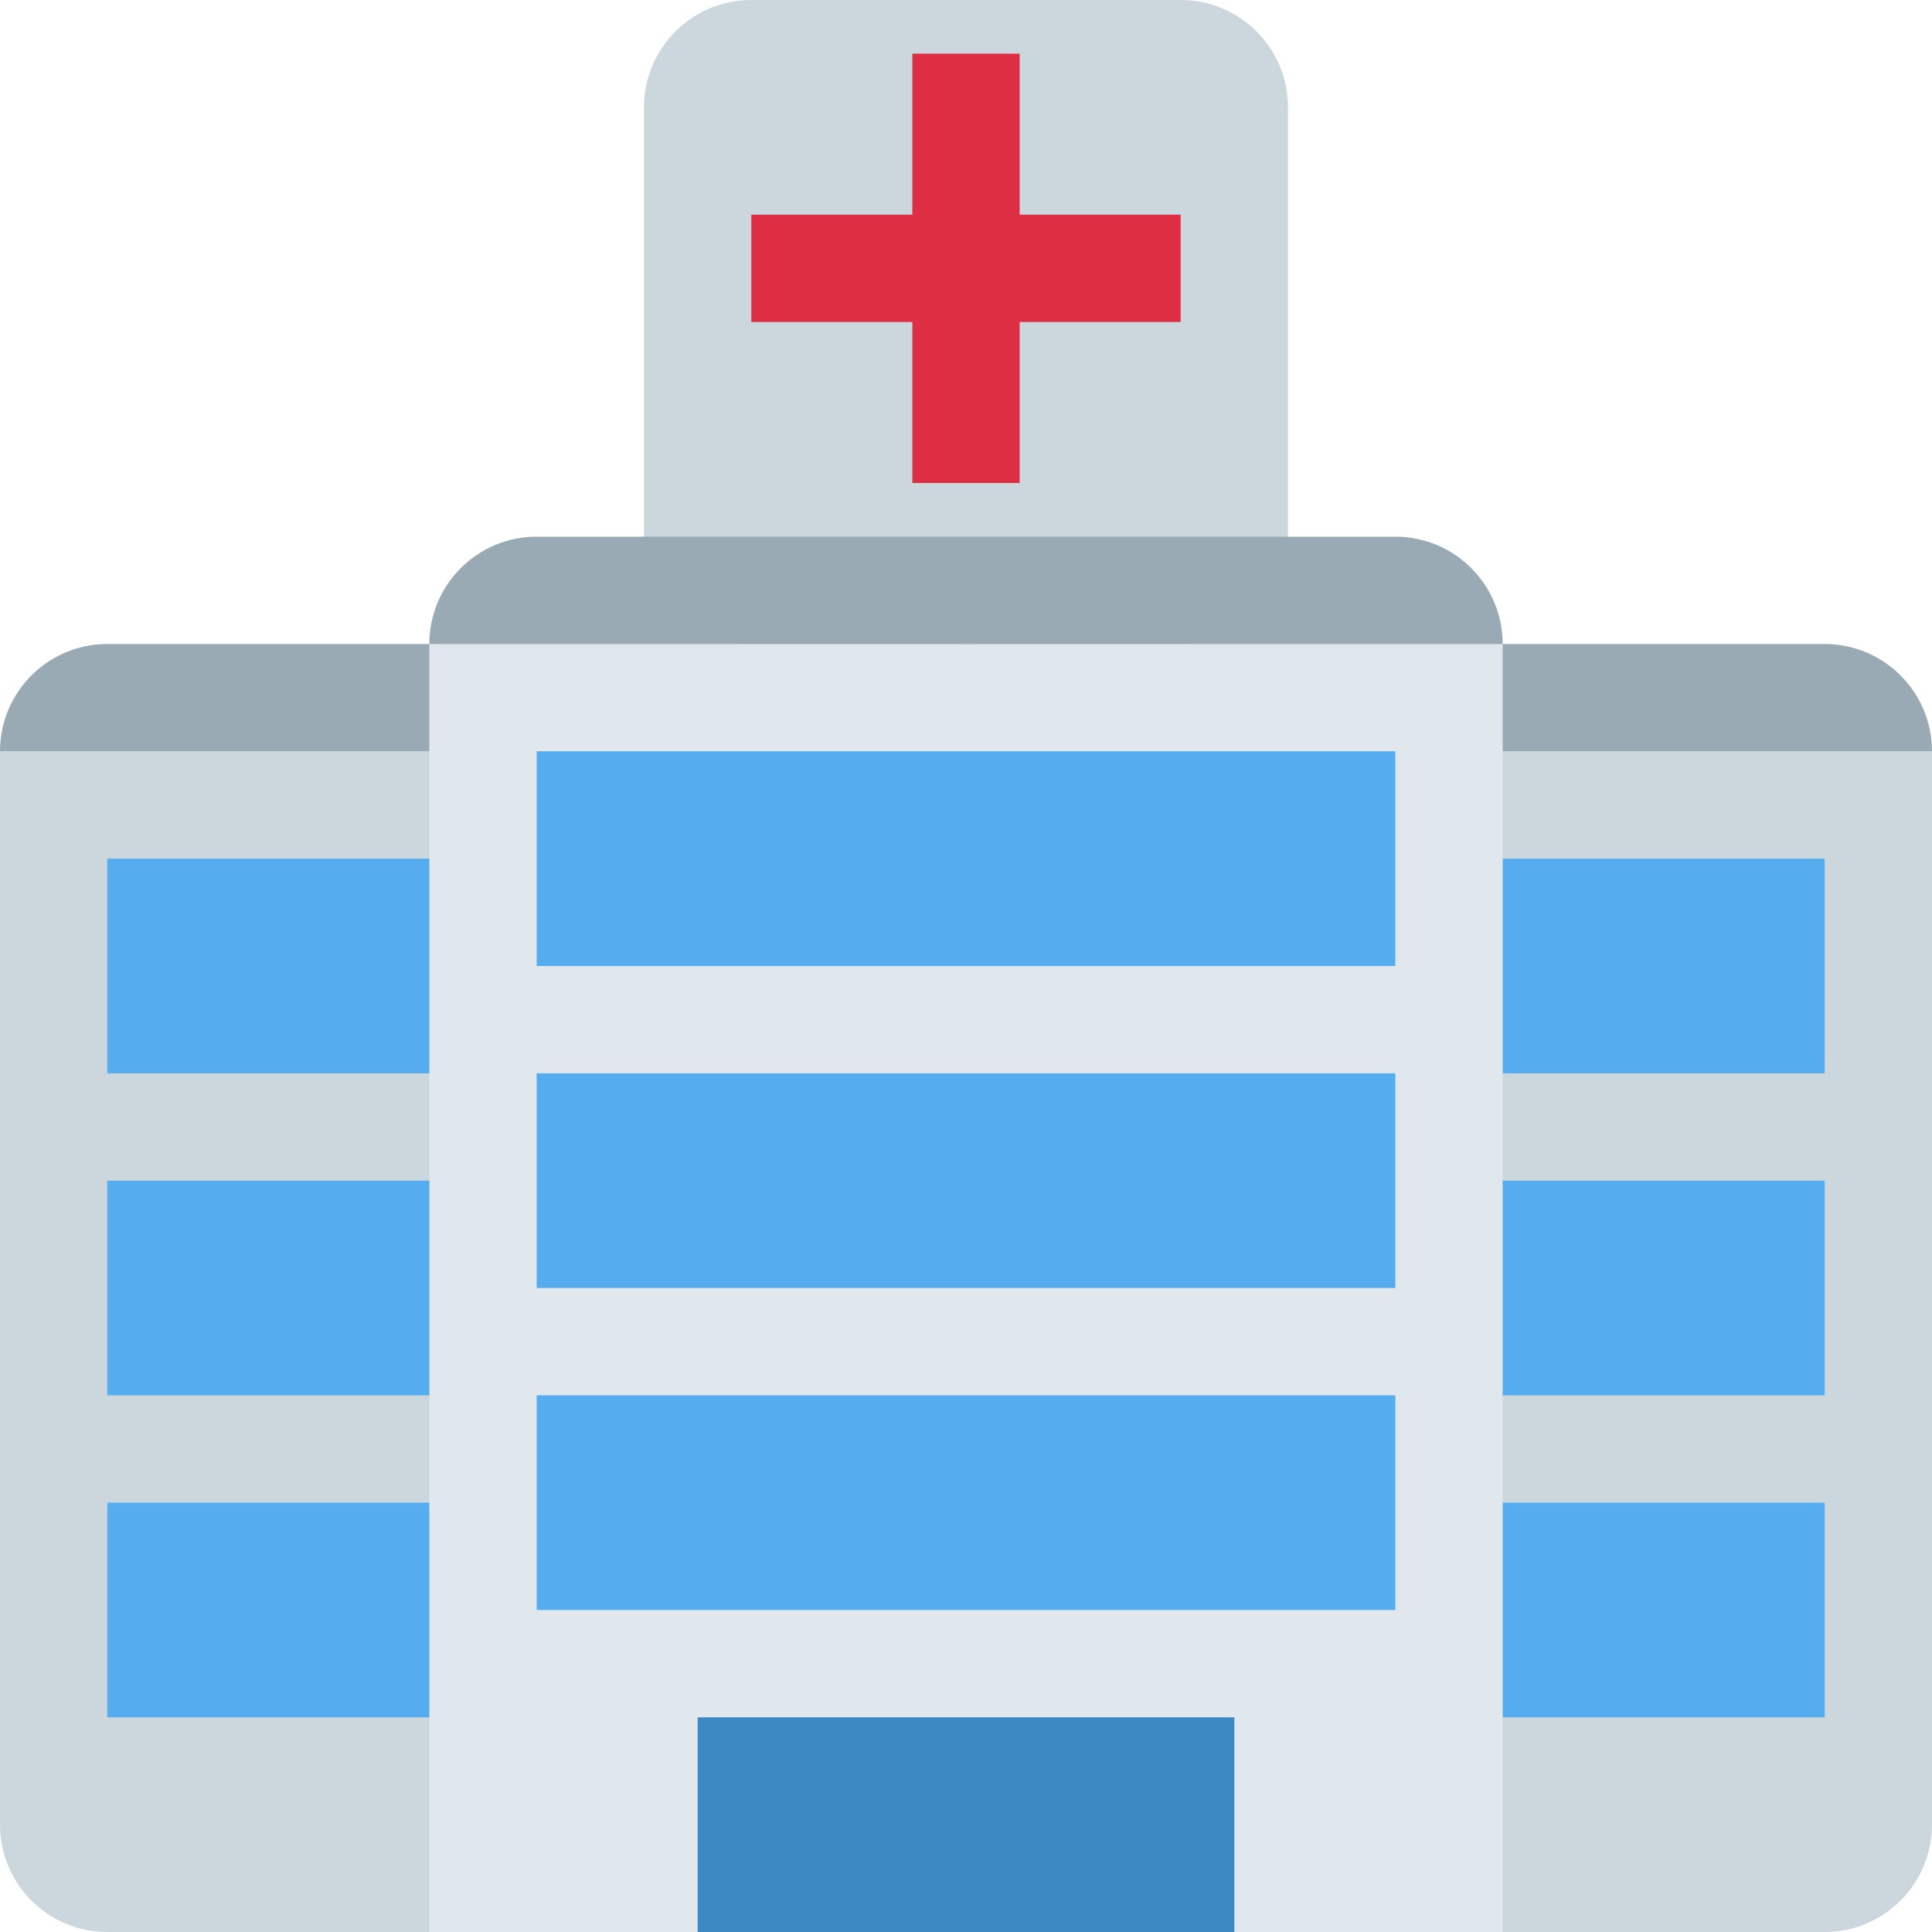
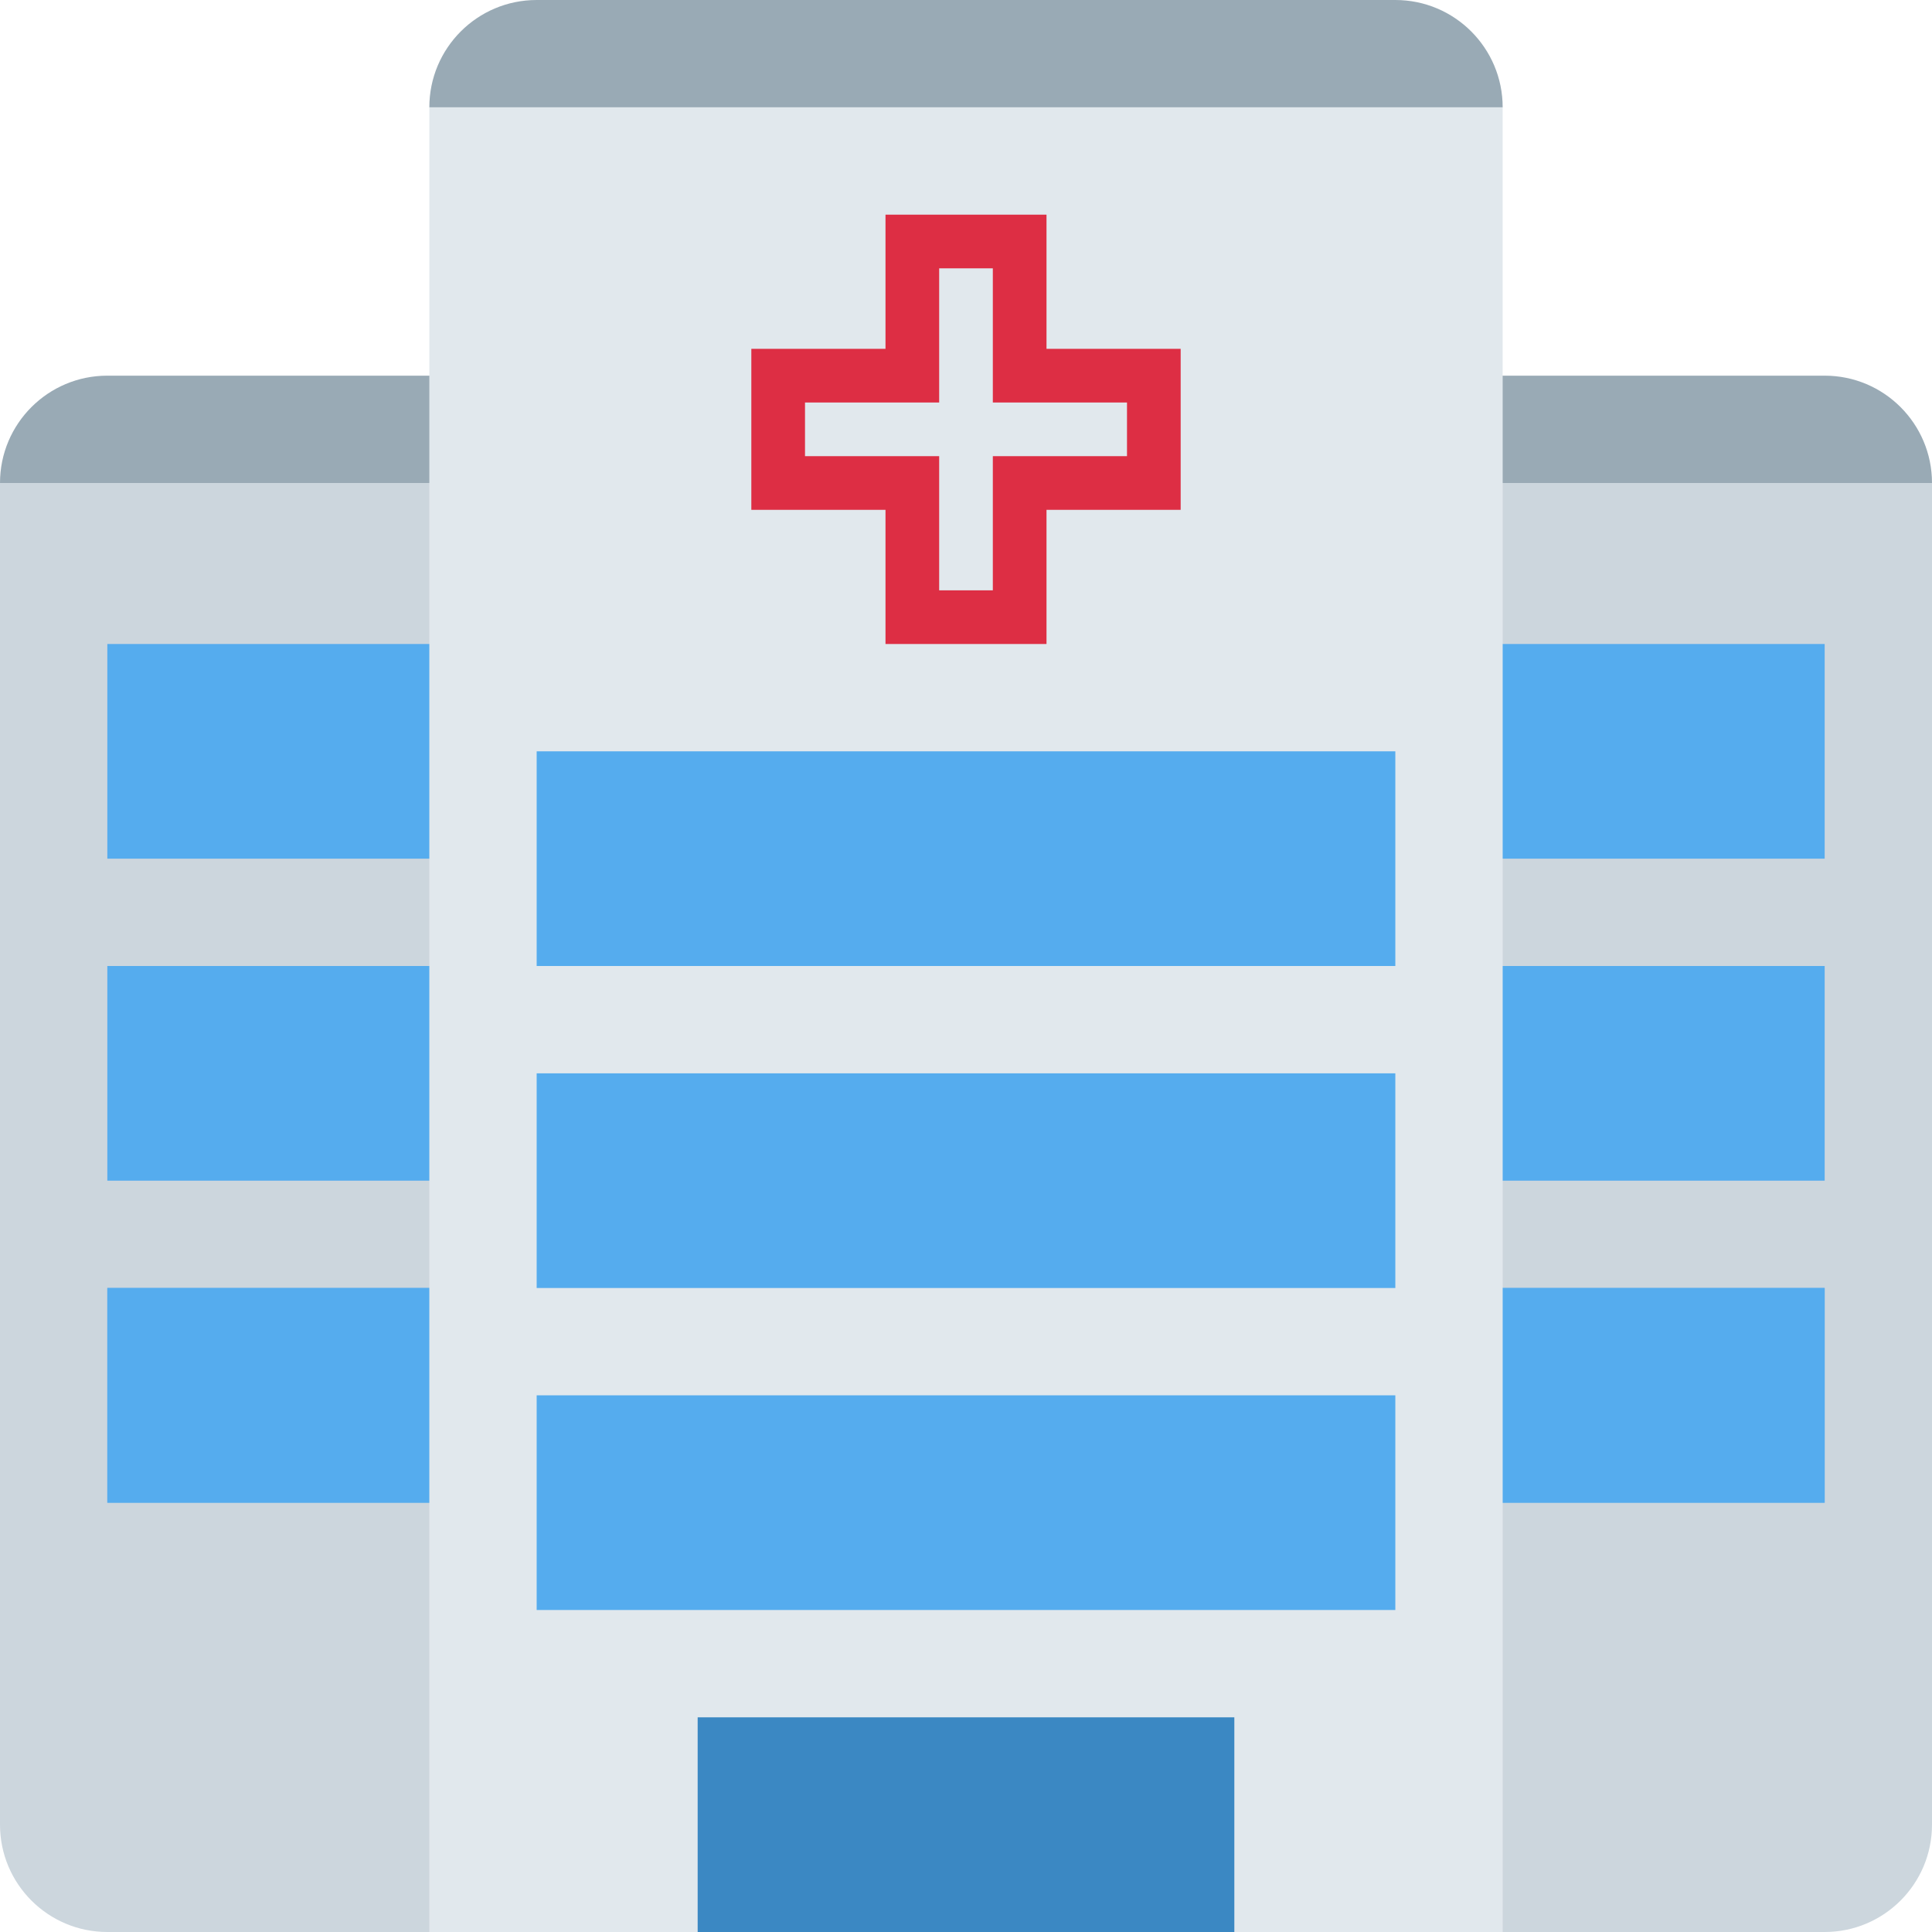
<svg xmlns="http://www.w3.org/2000/svg" viewBox="0 0 36 36">
-   <path fill="#CCD6DD" d="M24 10a2 2 0 0 1-2 2h-8a2 2 0 0 1-2-2V2a2 2 0 0 1 2-2h8a2 2 0 0 1 2 2v8zM0 14v20a2 2 0 0 0 2 2h32a2 2 0 0 0 2-2V14H0z" />
-   <path fill="#99AAB5" d="M18 12H2a2 2 0 0 0-2 2h20a2 2 0 0 0-2-2z" />
-   <path fill="#99AAB5" d="M34 12H18a2 2 0 0 0-2 2h20a2 2 0 0 0-2-2z" />
-   <path fill="#55ACEE" d="M2 22h32v4H2zm0-6h32v4H2zm0 12h32v4H2z" />
-   <path fill="#E1E8ED" d="M8 12h20v24H8z" />
-   <path fill="#55ACEE" d="M10 20h16v4H10zm0-6h16v4H10zm0 12h16v4H10z" />
-   <path fill="#3B88C3" d="M13 32h10v4H13z" />
-   <path fill="#DD2E44" d="M22 4h-3V1h-2v3h-3v2h3v3h2V6h3z" />
-   <path fill="#99AAB5" d="M26 10H10a2 2 0 0 0-2 2h20a2 2 0 0 0-2-2z" />
+   <path fill="#CCD6DD" d="M0 9v25a2 2 0 0 0 2 2h32a2 2 0 0 0 2-2V9H0Z" />
+   <path fill="#99AAB5" d="M34 7H2a2 2 0 0 0-2 2h36a2 2 0 0 0-2-2Z" />
+   <path fill="#55ACEE" d="M2 18h32v4H2v-4Zm0-6h32v4H2v-4Zm0 12h32v4H2v-4Z" />
+   <path fill="#55ACEE" d="M34 24H2v4h32v-4Z" />
+   <path fill="#E1E8ED" d="M8 2h20v34H8V2Z" />
+   <path fill="#55ACEE" d="M10 20h16v4H10v-4Zm0-6h16v4H10v-4Zm0 12h16v4H10v-4Z" />
+   <path fill="#3B88C3" d="M13 32h10v4H13v-4Z" />
+   <path fill="#DD2E44" d="M22 6.5v3h-2.5V12h-3V9.5H14v-3h2.5V4h3v2.5H22Zm-4.5 1H15v1h2.5V11h1V8.5H21v-1h-2.5V5h-1v2.5Z" />
+   <path fill="#99AAB5" d="M26 0H10a2 2 0 0 0-2 2h20a2 2 0 0 0-2-2Z" />
</svg>
